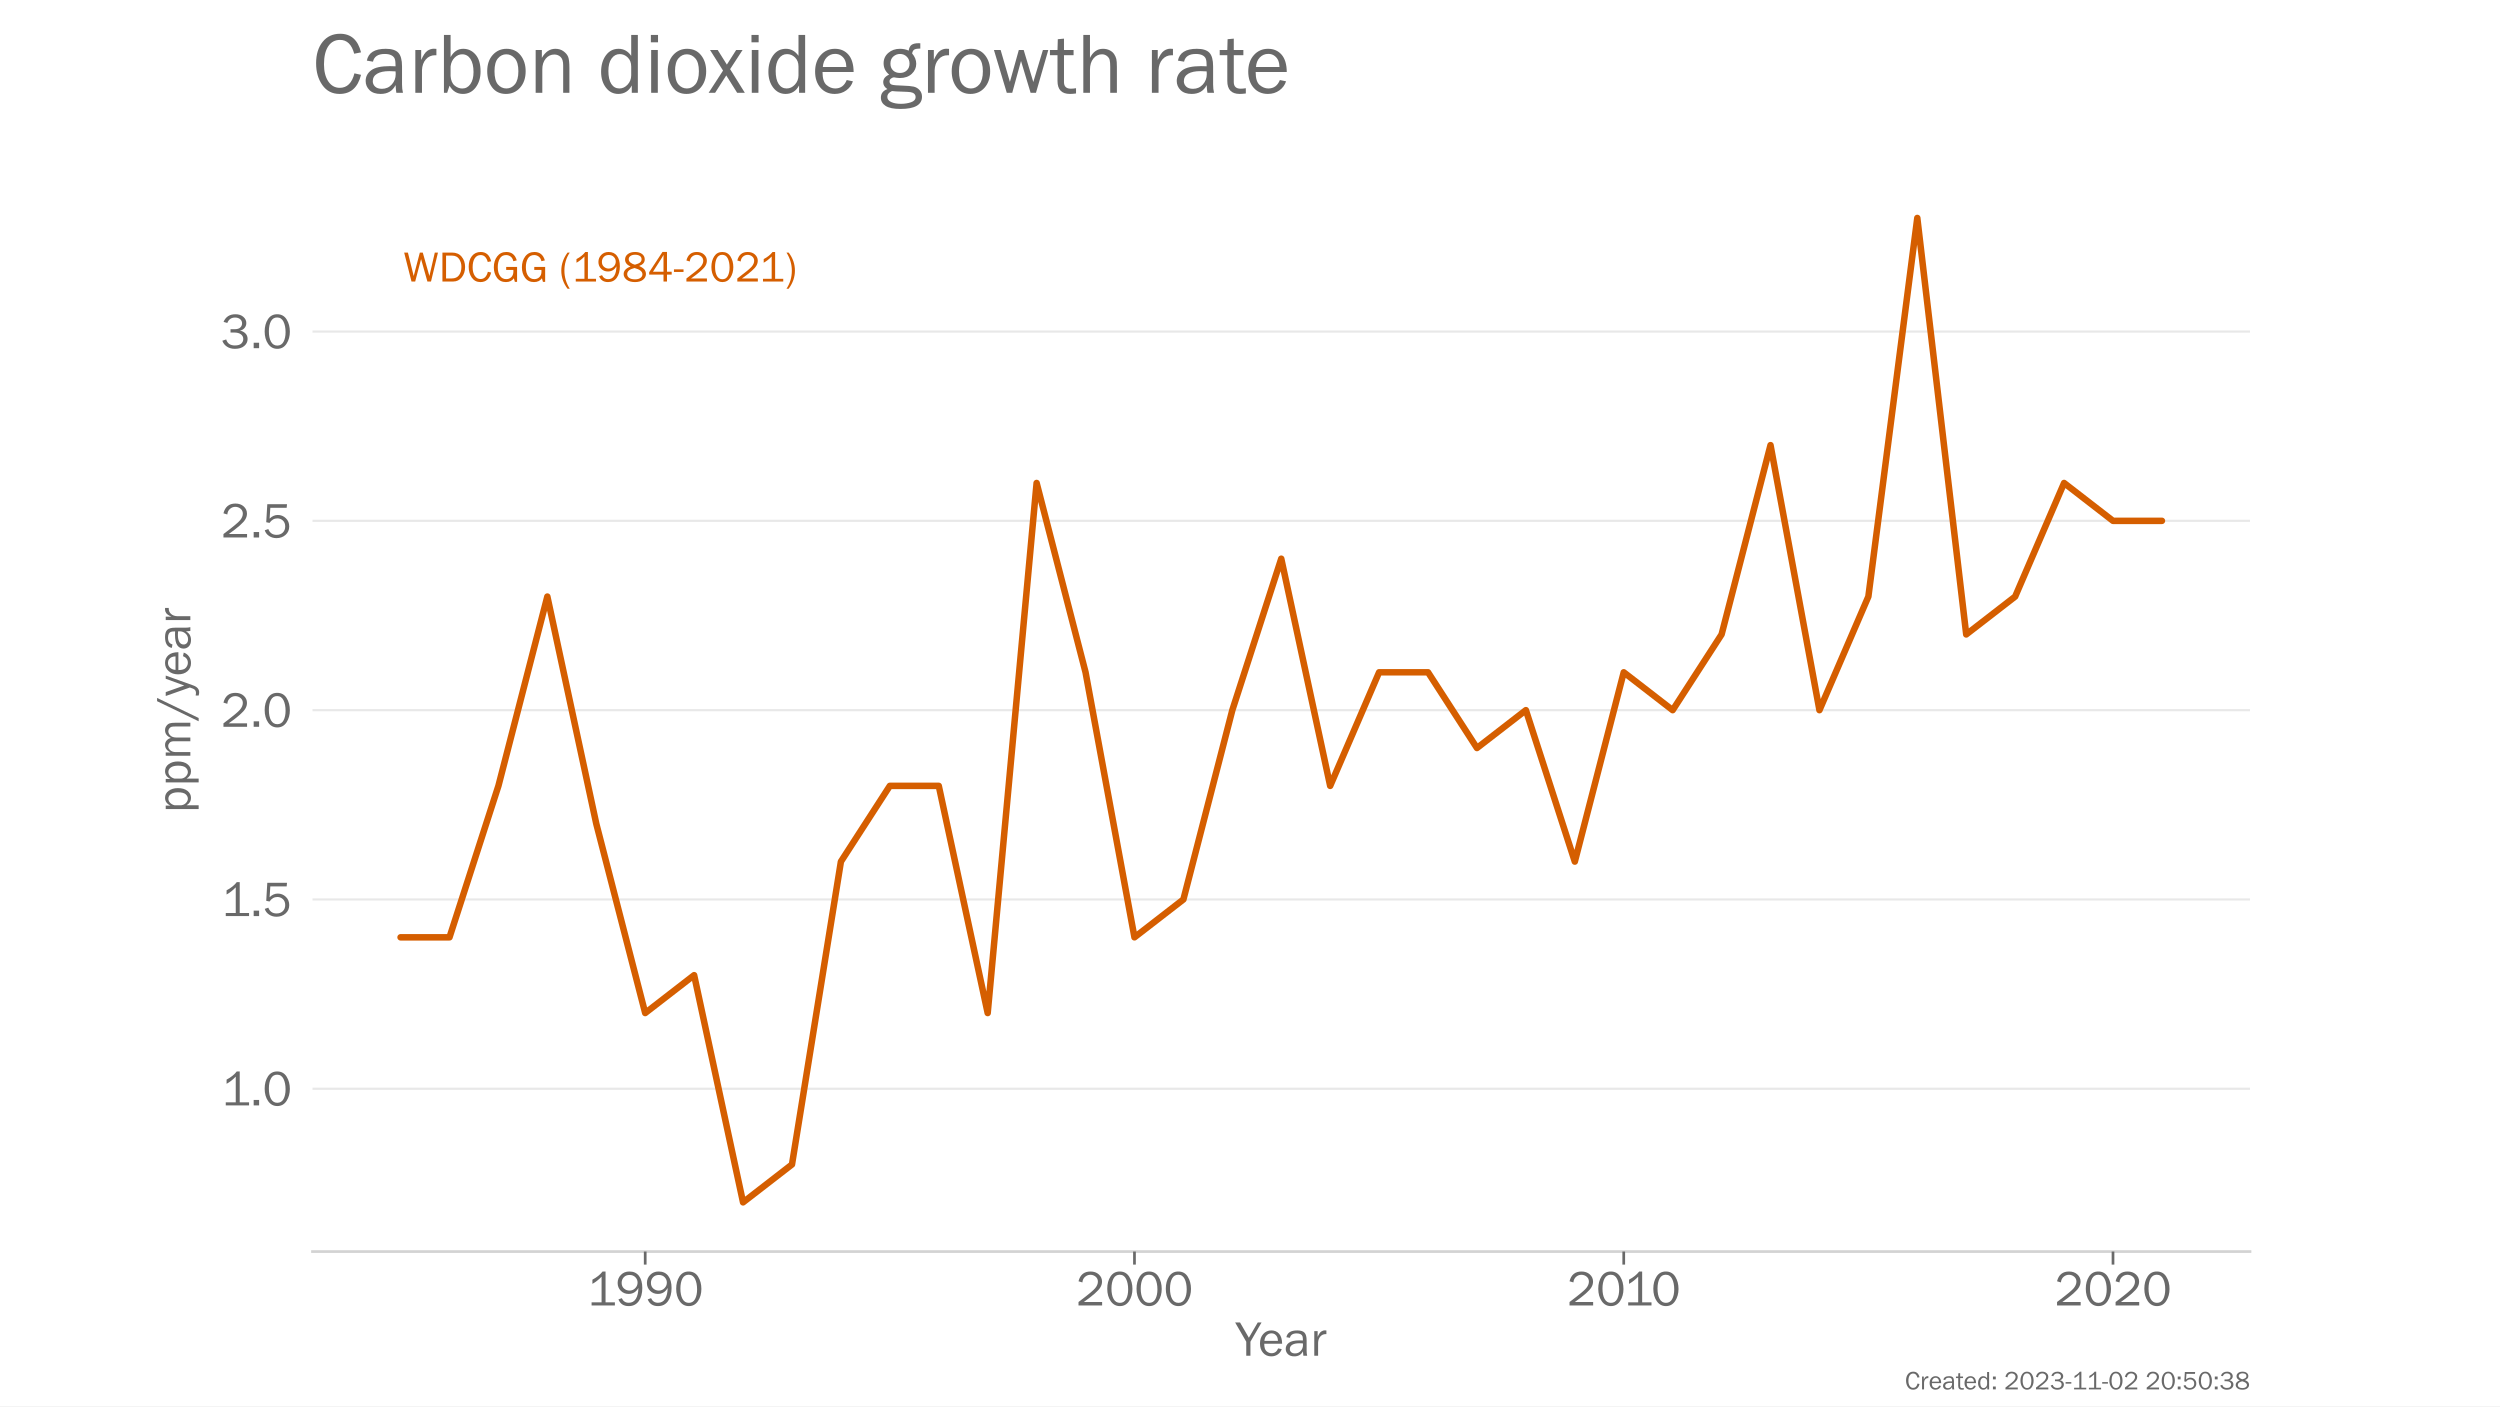
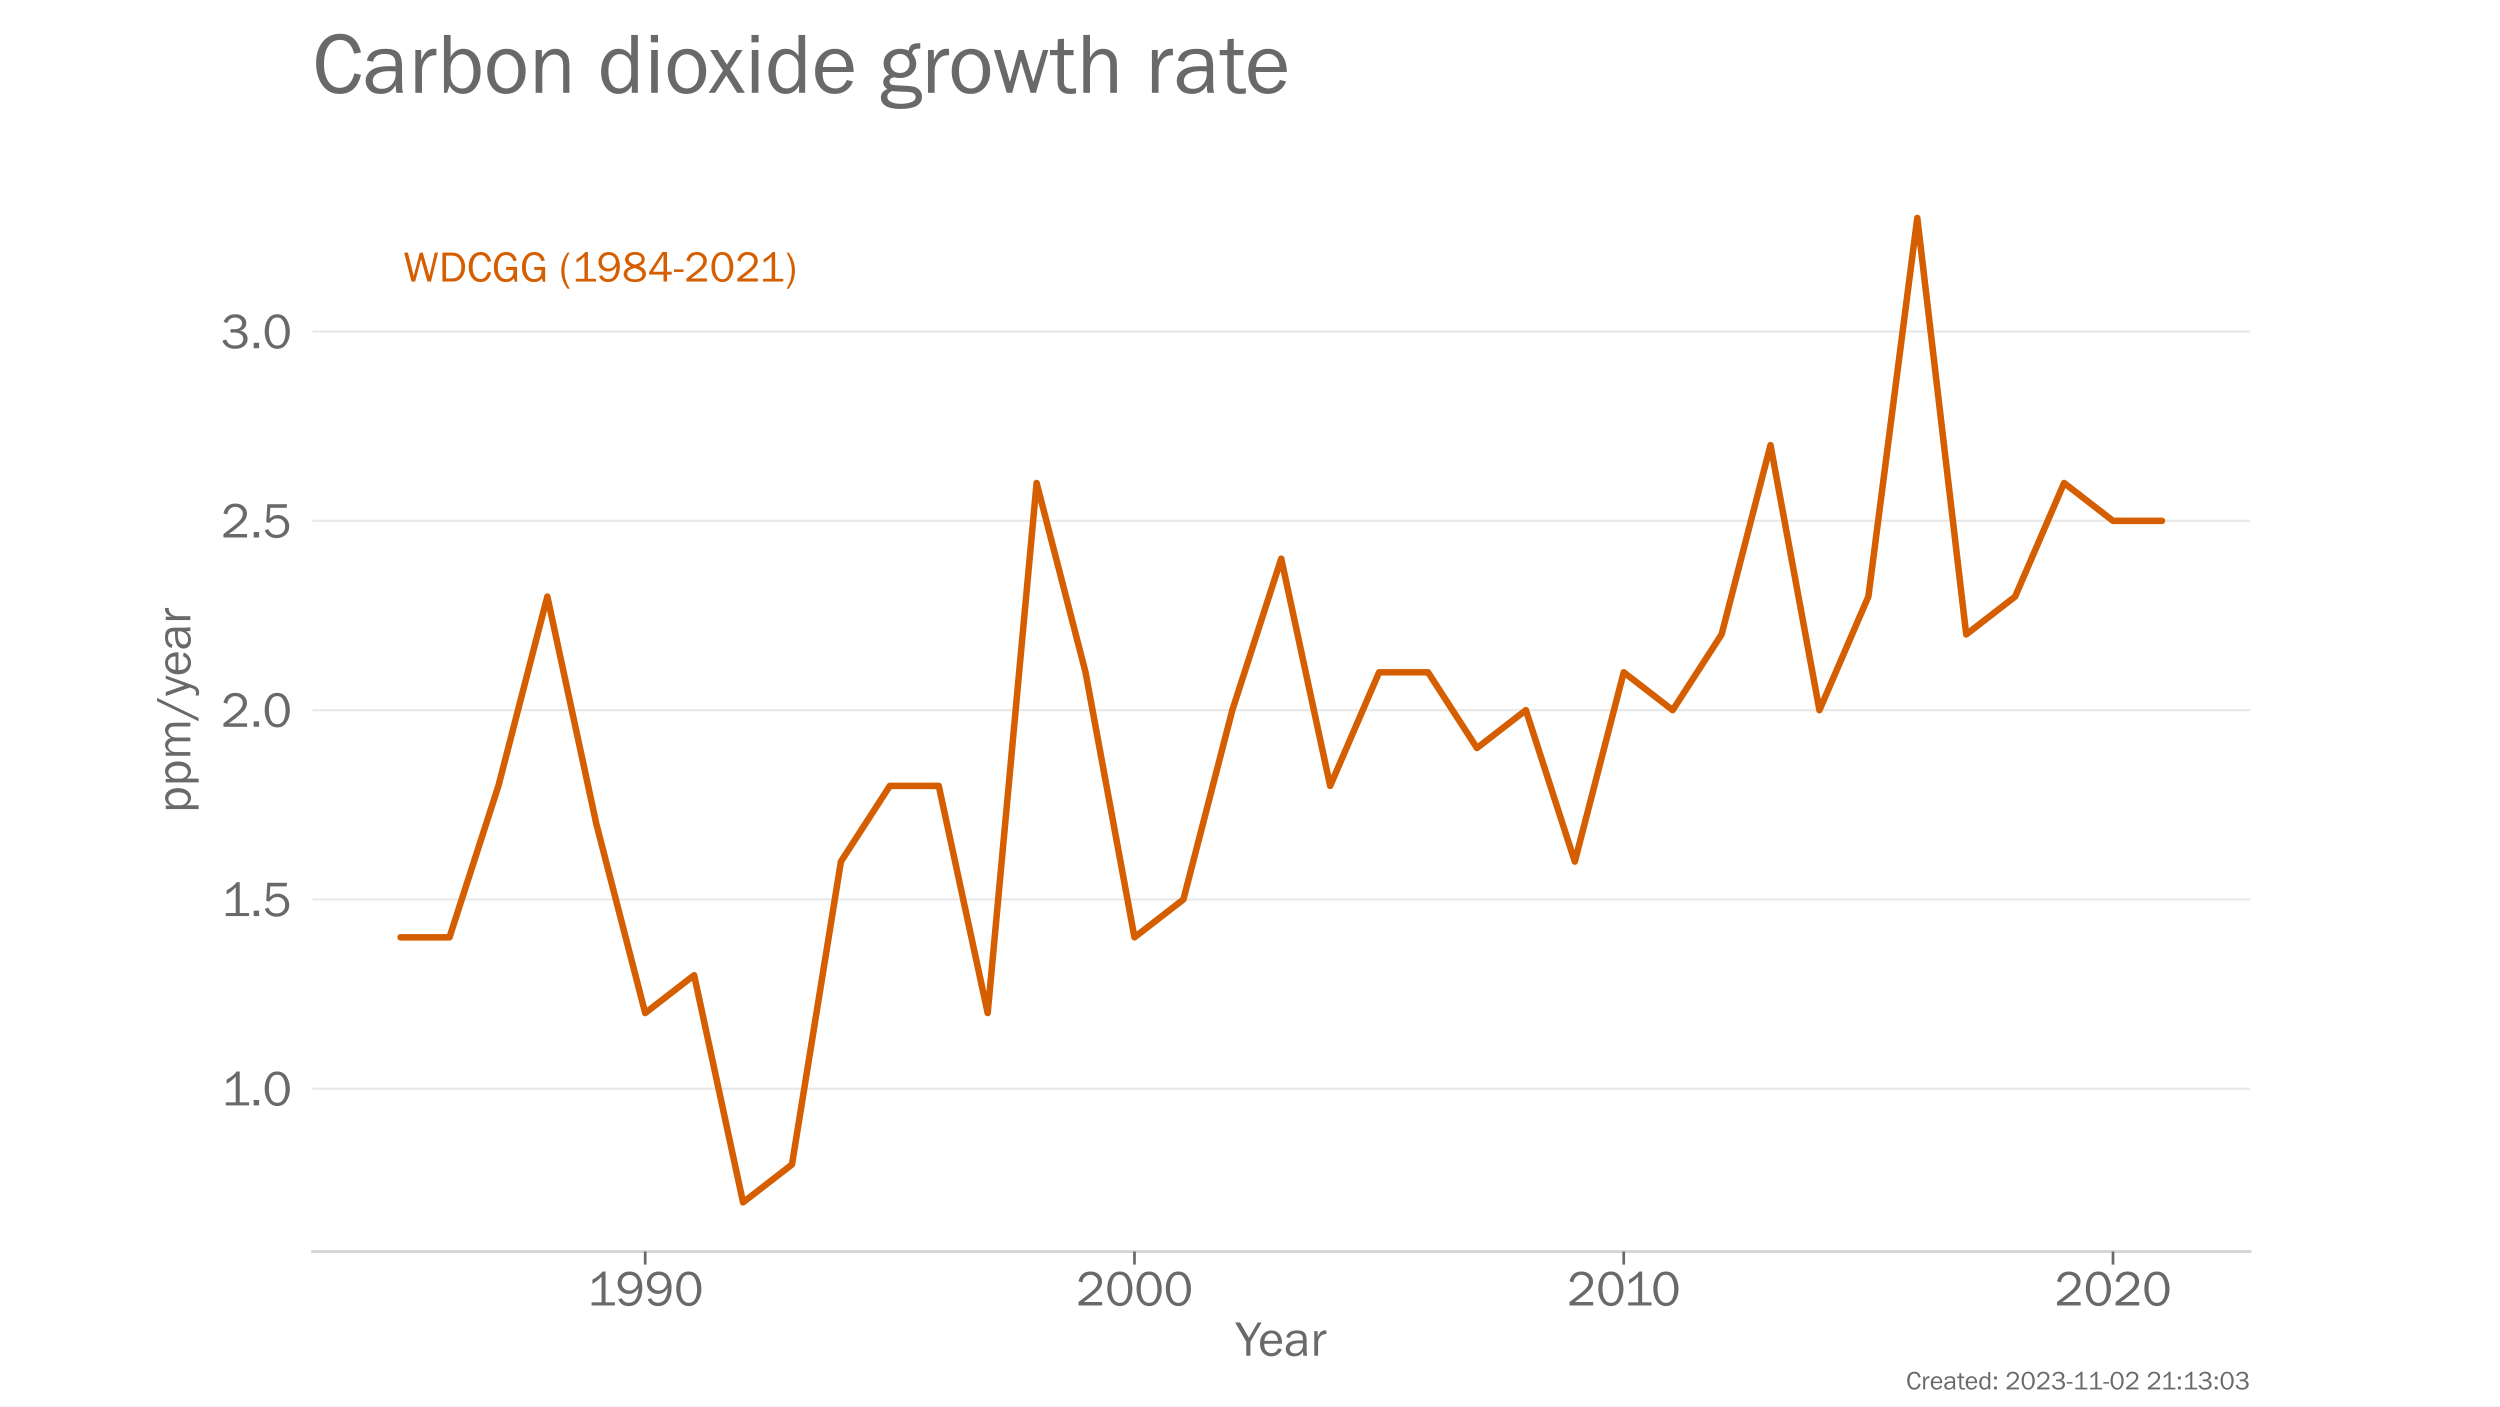
<svg xmlns="http://www.w3.org/2000/svg" xmlns:xlink="http://www.w3.org/1999/xlink" height="648pt" version="1.1" viewBox="0 0 1152 648" width="1152pt">
  <defs>
    <style type="text/css">*{stroke-linecap:butt;stroke-linejoin:round;}</style>
  </defs>
  <g id="figure_1">
    <g id="patch_1">
      <path d="M 0 648  L 1152 648  L 1152 0  L 0 0  z " style="fill:#ffffff;" />
    </g>
    <g id="axes_1">
      <g id="patch_2">
        <path d="M 144 576.72  L 1036.8 576.72  L 1036.8 77.76  L 144 77.76  z " style="fill:none;" />
      </g>
      <g id="patch_3">
        <path d="M 144 576.72  L 1036.8 576.72  " style="fill:none;stroke:#d3d3d3;stroke-linecap:square;stroke-linejoin:miter;stroke-width:1.25;" />
      </g>
      <g id="matplotlib.axis_1">
        <g id="xtick_1">
          <g id="line2d_1">
            <defs>
-               <path d="M 0 0  L 0 6  " id="m2fbeb060cd" style="stroke:#696969;stroke-width:1.25;" />
+               <path d="M 0 0  L 0 6  " id="mce99ed5dd9" style="stroke:#696969;stroke-width:1.25;" />
            </defs>
            <g>
-               <use style="fill:#696969;stroke:#696969;stroke-width:1.25;" x="297.309" xlink:href="#m2fbeb060cd" y="576.72" />
+               <use style="fill:#696969;stroke:#696969;stroke-width:1.25;" x="297.309" xlink:href="#mce99ed5dd9" y="576.72" />
            </g>
          </g>
          <g id="text_1">
            <g style="fill:#696969;" transform="translate(270.4925 601.5509)scale(0.23 -0.23)">
              <defs>
                <path d="M 55.859 6.203  L 55.859 0  L 9.188 0  L 9.188 6.203  L 29.203 6.203  L 29.203 57.672  Q 20.359 48.438 10.844 43.266  L 10.844 51.656  Q 23.969 58.547 31.203 68.016  L 37.156 68.016  L 37.156 6.203  z " id="FranklinGothic-Book-49" />
                <path d="M 5.719 12.156  L 12.406 14.594  Q 16.547 5.375 26.375 5.375  Q 35.891 5.375 40.703 13.375  Q 45.516 21.391 45.656 35.109  Q 39.109 23.094 25.984 23.094  Q 16.703 23.094 10.406 29.422  Q 4.109 35.75 4.109 45.062  Q 4.109 54.547 10.719 61.281  Q 17.328 68.016 27.594 68.016  Q 40.141 68.016 46.828 59.203  Q 53.516 50.391 53.516 34.969  Q 53.516 18.75 46.438 8.719  Q 39.359 -1.312 26.266 -1.312  Q 10.984 -1.312 5.719 12.156  z M 27.828 29.781  Q 34.719 29.781 39.375 34.594  Q 44.047 39.406 44.047 45.844  Q 44.047 52.094 39.625 56.578  Q 35.203 61.078 27.984 61.078  Q 20.656 61.078 16.406 56.469  Q 12.156 51.859 12.156 45.219  Q 12.156 38.094 16.859 33.938  Q 21.578 29.781 27.828 29.781  z " id="FranklinGothic-Book-57" />
                <path d="M 29.391 -1.312  Q 17.875 -1.312 10.984 8.672  Q 4.109 18.656 4.109 33.453  Q 4.109 48 10.641 58  Q 17.188 68.016 29.156 68.016  Q 41.656 68.016 48.125 57.562  Q 54.594 47.125 54.594 33.062  Q 54.594 19.281 47.953 8.984  Q 41.312 -1.312 29.391 -1.312  z M 29.438 5.219  Q 37.891 5.219 41.938 12.859  Q 46 20.516 46 32.078  Q 46 44.734 41.844 53.125  Q 37.703 61.531 29.047 61.531  Q 20.703 61.531 16.625 53.859  Q 12.547 46.188 12.547 33.688  Q 12.547 20.703 16.844 12.953  Q 21.141 5.219 29.438 5.219  z " id="FranklinGothic-Book-48" />
              </defs>
              <use xlink:href="#FranklinGothic-Book-49" />
              <use x="57.268" xlink:href="#FranklinGothic-Book-57" />
              <use x="115.91" xlink:href="#FranklinGothic-Book-57" />
              <use x="174.553" xlink:href="#FranklinGothic-Book-48" />
            </g>
          </g>
        </g>
        <g id="xtick_2">
          <g id="line2d_2">
            <g>
-               <use style="fill:#696969;stroke:#696969;stroke-width:1.25;" x="522.764" xlink:href="#m2fbeb060cd" y="576.72" />
+               <use style="fill:#696969;stroke:#696969;stroke-width:1.25;" x="522.764" xlink:href="#mce99ed5dd9" y="576.72" />
            </g>
          </g>
          <g id="text_2">
            <g style="fill:#696969;" transform="translate(495.7889 601.5509)scale(0.23 -0.23)">
              <defs>
                <path d="M 52.484 6.938  L 52.484 0  L 5.172 0  L 5.172 6.938  Q 33.203 27.938 38.594 34.594  Q 44 41.266 44 47.797  Q 44 53.906 39.453 57.656  Q 34.906 61.422 29 61.422  Q 22.906 61.422 18.219 57.297  Q 13.531 53.172 12.938 46.094  L 5.172 48.438  Q 10.062 68.016 29.109 68.016  Q 39.406 68.016 45.844 62.156  Q 52.297 56.297 52.297 47.859  Q 52.297 42.047 49.234 36.672  Q 46.188 31.297 37.688 23.828  Q 29.203 16.359 15.719 6.938  z " id="FranklinGothic-Book-50" />
              </defs>
              <use xlink:href="#FranklinGothic-Book-50" />
              <use x="58.643" xlink:href="#FranklinGothic-Book-48" />
              <use x="117.285" xlink:href="#FranklinGothic-Book-48" />
              <use x="175.928" xlink:href="#FranklinGothic-Book-48" />
            </g>
          </g>
        </g>
        <g id="xtick_3">
          <g id="line2d_3">
            <g>
-               <use style="fill:#696969;stroke:#696969;stroke-width:1.25;" x="748.218" xlink:href="#m2fbeb060cd" y="576.72" />
+               <use style="fill:#696969;stroke:#696969;stroke-width:1.25;" x="748.218" xlink:href="#mce99ed5dd9" y="576.72" />
            </g>
          </g>
          <g id="text_3">
            <g style="fill:#696969;" transform="translate(722.0485 601.5509)scale(0.23 -0.23)">
              <use xlink:href="#FranklinGothic-Book-50" />
              <use x="58.643" xlink:href="#FranklinGothic-Book-48" />
              <use x="113.535" xlink:href="#FranklinGothic-Book-49" />
              <use x="168.928" xlink:href="#FranklinGothic-Book-48" />
            </g>
          </g>
        </g>
        <g id="xtick_4">
          <g id="line2d_4">
            <g>
-               <use style="fill:#696969;stroke:#696969;stroke-width:1.25;" x="973.673" xlink:href="#m2fbeb060cd" y="576.72" />
+               <use style="fill:#696969;stroke:#696969;stroke-width:1.25;" x="973.673" xlink:href="#mce99ed5dd9" y="576.72" />
            </g>
          </g>
          <g id="text_4">
            <g style="fill:#696969;" transform="translate(946.698 601.5509)scale(0.23 -0.23)">
              <use xlink:href="#FranklinGothic-Book-50" />
              <use x="58.643" xlink:href="#FranklinGothic-Book-48" />
              <use x="117.285" xlink:href="#FranklinGothic-Book-50" />
              <use x="175.928" xlink:href="#FranklinGothic-Book-48" />
            </g>
          </g>
        </g>
        <g id="text_5">
          <g style="fill:#696969;" transform="translate(569.3658 624.7128)scale(0.23 -0.23)">
            <defs>
              <path d="M 52 66.656  L 29.688 28.031  L 29.688 0  L 21.344 0  L 21.344 28.031  L -0.984 66.656  L 8.844 66.656  L 26.562 35.984  L 44.391 66.656  z " id="FranklinGothic-Book-89" />
              <path d="M 40.234 14.703  L 47.359 13.234  Q 45.406 6.938 39.734 2.812  Q 34.078 -1.312 26.422 -1.312  Q 16.312 -1.312 10.062 5.781  Q 3.812 12.891 3.812 24.422  Q 3.812 36.188 10.297 43.438  Q 16.797 50.688 26.609 50.688  Q 36.281 50.688 42.156 44  Q 48.047 37.312 48.188 23.969  L 12.359 23.969  Q 12.359 12.797 17.047 8.891  Q 21.734 4.984 26.953 4.984  Q 36.375 4.984 40.234 14.703  z M 39.797 29.688  Q 39.703 33.844 38.422 37.062  Q 37.156 40.281 34.125 42.547  Q 31.109 44.828 26.859 44.828  Q 21.141 44.828 17.156 40.719  Q 13.188 36.625 12.703 29.688  z " id="FranklinGothic-Book-101" />
              <path d="M 46.297 0  L 38.672 0  Q 38.234 2.344 37.797 8.891  Q 32.719 -1.312 20.516 -1.312  Q 12.203 -1.312 7.766 3.078  Q 3.328 7.469 3.328 13.625  Q 3.328 21.094 9.672 25.906  Q 16.016 30.719 31.25 30.719  Q 33.297 30.719 37.797 30.516  Q 37.797 36.375 36.891 38.984  Q 35.984 41.609 33.047 43.172  Q 30.125 44.734 25.344 44.734  Q 13.672 44.734 11.766 35.844  L 4.688 37.062  Q 7.281 50.688 26.469 50.688  Q 36.672 50.688 40.938 46.172  Q 45.219 41.656 45.219 30.516  L 45.219 9.578  Q 45.219 4.344 46.297 0  z M 37.797 24.656  Q 33.109 24.953 30.672 24.953  Q 21.578 24.953 16.547 21.969  Q 11.531 19 11.531 13.281  Q 11.531 9.672 14.234 7.125  Q 16.938 4.594 22.078 4.594  Q 29 4.594 33.469 9.625  Q 37.938 14.656 37.938 21.438  Q 37.938 22.797 37.797 24.656  z " id="FranklinGothic-Book-97" />
              <path d="M 15.328 0  L 7.672 0  L 7.672 49.312  L 14.406 49.312  L 14.406 37.797  Q 17.969 45.953 21.547 48.359  Q 25.141 50.781 28.906 50.781  Q 30.078 50.781 31.938 50.594  L 31.938 43.266  L 30.375 43.266  Q 24.031 43.266 19.828 38.531  Q 15.625 33.797 15.328 26.078  z " id="FranklinGothic-Book-114" />
            </defs>
            <use xlink:href="#FranklinGothic-Book-89" />
            <use x="45.025" xlink:href="#FranklinGothic-Book-101" />
            <use x="97.076" xlink:href="#FranklinGothic-Book-97" />
            <use x="149.957" xlink:href="#FranklinGothic-Book-114" />
          </g>
        </g>
      </g>
      <g id="matplotlib.axis_2">
        <g id="ytick_1">
          <g id="line2d_5">
-             <path clip-path="url(#p2832583b76)" d="M 144 501.702  L 1036.8 501.702  " style="fill:none;stroke:#d3d3d3;stroke-linecap:round;stroke-opacity:0.5;" />
+             <path clip-path="url(#p6b6f4fb8a4)" d="M 144 501.702  L 1036.8 501.702  " style="fill:none;stroke:#d3d3d3;stroke-linecap:round;stroke-opacity:0.5;" />
          </g>
          <g id="text_6">
            <g style="fill:#696969;" transform="translate(101.9191 509.367)scale(0.23 -0.23)">
              <defs>
                <path d="M 17.969 10.938  L 17.969 0  L 7.078 0  L 7.078 10.938  z " id="FranklinGothic-Book-46" />
              </defs>
              <use xlink:href="#FranklinGothic-Book-49" />
              <use x="58.018" xlink:href="#FranklinGothic-Book-46" />
              <use x="83.018" xlink:href="#FranklinGothic-Book-48" />
            </g>
          </g>
        </g>
        <g id="ytick_2">
          <g id="line2d_6">
-             <path clip-path="url(#p2832583b76)" d="M 144 414.471  L 1036.8 414.471  " style="fill:none;stroke:#d3d3d3;stroke-linecap:round;stroke-opacity:0.5;" />
+             <path clip-path="url(#p6b6f4fb8a4)" d="M 144 414.471  L 1036.8 414.471  " style="fill:none;stroke:#d3d3d3;stroke-linecap:round;stroke-opacity:0.5;" />
          </g>
          <g id="text_7">
            <g style="fill:#696969;" transform="translate(101.9191 422.1362)scale(0.23 -0.23)">
              <defs>
                <path d="M 48.875 66.656  L 48.188 59.469  L 15.438 59.469  L 14.016 37.844  Q 21.438 45.125 30.328 45.125  Q 39.703 45.125 46.516 38.625  Q 53.328 32.125 53.328 22.016  Q 53.328 11.766 45.922 5.219  Q 38.531 -1.312 27.828 -1.312  Q 19.438 -1.312 12.891 3.078  Q 6.344 7.469 4.297 14.453  L 11.422 16.891  Q 15.828 5.281 27.938 5.281  Q 35.891 5.281 40.578 9.984  Q 45.266 14.703 45.266 22.016  Q 45.266 29.688 40.625 33.984  Q 35.984 38.281 29.5 38.281  Q 20.016 38.281 13.812 29.203  L 7.234 30.609  L 9.375 66.656  z " id="FranklinGothic-Book-53" />
              </defs>
              <use xlink:href="#FranklinGothic-Book-49" />
              <use x="58.018" xlink:href="#FranklinGothic-Book-46" />
              <use x="83.018" xlink:href="#FranklinGothic-Book-53" />
            </g>
          </g>
        </g>
        <g id="ytick_3">
          <g id="line2d_7">
-             <path clip-path="url(#p2832583b76)" d="M 144 327.24  L 1036.8 327.24  " style="fill:none;stroke:#d3d3d3;stroke-linecap:round;stroke-opacity:0.5;" />
+             <path clip-path="url(#p6b6f4fb8a4)" d="M 144 327.24  L 1036.8 327.24  " style="fill:none;stroke:#d3d3d3;stroke-linecap:round;stroke-opacity:0.5;" />
          </g>
          <g id="text_8">
            <g style="fill:#696969;" transform="translate(101.7753 334.9055)scale(0.23 -0.23)">
              <use xlink:href="#FranklinGothic-Book-50" />
              <use x="58.643" xlink:href="#FranklinGothic-Book-46" />
              <use x="83.643" xlink:href="#FranklinGothic-Book-48" />
            </g>
          </g>
        </g>
        <g id="ytick_4">
          <g id="line2d_8">
-             <path clip-path="url(#p2832583b76)" d="M 144 240.009  L 1036.8 240.009  " style="fill:none;stroke:#d3d3d3;stroke-linecap:round;stroke-opacity:0.5;" />
+             <path clip-path="url(#p6b6f4fb8a4)" d="M 144 240.009  L 1036.8 240.009  " style="fill:none;stroke:#d3d3d3;stroke-linecap:round;stroke-opacity:0.5;" />
          </g>
          <g id="text_9">
            <g style="fill:#696969;" transform="translate(101.7753 247.6747)scale(0.23 -0.23)">
              <use xlink:href="#FranklinGothic-Book-50" />
              <use x="58.643" xlink:href="#FranklinGothic-Book-46" />
              <use x="83.643" xlink:href="#FranklinGothic-Book-53" />
            </g>
          </g>
        </g>
        <g id="ytick_5">
          <g id="line2d_9">
-             <path clip-path="url(#p2832583b76)" d="M 144 152.778  L 1036.8 152.778  " style="fill:none;stroke:#d3d3d3;stroke-linecap:round;stroke-opacity:0.5;" />
+             <path clip-path="url(#p6b6f4fb8a4)" d="M 144 152.778  L 1036.8 152.778  " style="fill:none;stroke:#d3d3d3;stroke-linecap:round;stroke-opacity:0.5;" />
          </g>
          <g id="text_10">
            <g style="fill:#696969;" transform="translate(101.7753 160.4439)scale(0.23 -0.23)">
              <defs>
                <path d="M 19.344 31.344  L 19.344 37.984  L 26.953 37.984  Q 35.297 37.984 38.891 41.406  Q 42.484 44.828 42.484 49.703  Q 42.484 55.078 38.469 58.219  Q 34.469 61.375 28.422 61.375  Q 17.188 61.375 12.891 50.531  L 5.375 52.688  Q 11.812 68.016 29.203 68.016  Q 38.969 68.016 44.969 62.812  Q 50.984 57.625 50.984 50.297  Q 50.984 44.625 47.359 40.406  Q 43.75 36.188 38.094 35.109  Q 44.438 34.188 49 29.781  Q 53.562 25.391 53.562 18.406  Q 53.562 10.062 46.766 4.375  Q 39.984 -1.312 28.172 -1.312  Q 18.797 -1.312 12.125 3.125  Q 5.469 7.562 2.938 14.938  L 10.688 17.531  Q 14.203 5.469 28.031 5.469  Q 37.016 5.469 40.938 9.297  Q 44.875 13.141 44.875 18.453  Q 44.875 24.219 40.156 27.781  Q 35.453 31.344 26.953 31.344  z " id="FranklinGothic-Book-51" />
              </defs>
              <use xlink:href="#FranklinGothic-Book-51" />
              <use x="58.643" xlink:href="#FranklinGothic-Book-46" />
              <use x="83.643" xlink:href="#FranklinGothic-Book-48" />
            </g>
          </g>
        </g>
        <g id="text_11">
          <g style="fill:#696969;" transform="translate(87.71078 374.5787)rotate(-90)scale(0.23 -0.23)">
            <defs>
              <path d="M 15.328 -16.656  L 7.672 -16.656  L 7.672 49.312  L 14.547 49.312  L 14.547 39.75  Q 19.781 50.688 30.125 50.688  Q 38.875 50.688 44.234 43.375  Q 49.609 36.078 49.609 24.906  Q 49.609 12.844 44.094 5.766  Q 38.578 -1.312 29.938 -1.312  Q 20.656 -1.312 15.328 7.516  z M 15.328 31.781  L 15.328 17.922  Q 16.062 12.312 20.062 8.641  Q 24.078 4.984 28.422 4.984  Q 33.453 4.984 37.328 9.375  Q 41.219 13.766 41.219 24.562  Q 41.219 33.891 37.703 38.938  Q 34.188 44 28.375 44  Q 23.781 44 20.141 40.422  Q 16.5 36.859 15.328 31.781  z " id="FranklinGothic-Book-112" />
              <path d="M 73.734 0  L 66.266 0  L 66.266 30.672  Q 66.266 35.406 65.594 37.766  Q 64.938 40.141 62.391 42.109  Q 59.859 44.094 56.688 44.094  Q 52.297 44.094 48.219 40.062  Q 44.141 36.031 44.141 27.781  L 44.141 0  L 36.719 0  L 36.719 32.469  Q 36.719 38.969 33.609 41.656  Q 30.516 44.344 27.094 44.344  Q 22.219 44.344 18.594 40.141  Q 14.984 35.938 14.984 29.5  L 14.984 0  L 7.672 0  L 7.672 49.312  L 14.266 49.312  L 14.266 39.844  Q 19.781 50.688 29.438 50.688  Q 34.766 50.688 38.469 47.219  Q 42.188 43.75 43.266 38.875  Q 48.344 50.688 58.844 50.688  Q 63.875 50.688 67.656 47.797  Q 71.438 44.922 72.578 41.188  Q 73.734 37.453 73.734 30.672  z " id="FranklinGothic-Book-109" />
              <path d="M 1.859 -16.656  L -4.688 -16.656  L 35.547 66.656  L 42.094 66.656  z " id="FranklinGothic-Book-47" />
              <path d="M 41.5 49.312  L 21.734 -5.766  Q 17.438 -17.672 8.016 -17.672  Q 5.031 -17.672 1.422 -16.656  L 1.422 -10.641  Q 4.391 -11.328 6.547 -11.328  Q 10.203 -11.328 12.672 -9.219  Q 15.141 -7.125 17.578 0.922  L 0.531 49.312  L 8.344 49.312  L 21.531 12.25  L 35.062 49.312  z " id="FranklinGothic-Book-121" />
            </defs>
            <use xlink:href="#FranklinGothic-Book-112" />
            <use x="53.418" xlink:href="#FranklinGothic-Book-112" />
            <use x="106.836" xlink:href="#FranklinGothic-Book-109" />
            <use x="188.232" xlink:href="#FranklinGothic-Book-47" />
            <use x="233.643" xlink:href="#FranklinGothic-Book-121" />
            <use x="273.771" xlink:href="#FranklinGothic-Book-101" />
            <use x="325.822" xlink:href="#FranklinGothic-Book-97" />
            <use x="378.703" xlink:href="#FranklinGothic-Book-114" />
          </g>
        </g>
      </g>
      <g id="text_12">
        <g style="fill:#696969;" transform="translate(144 42.76)scale(0.4 -0.4)">
          <defs>
            <path d="M 48.297 22.406  L 55.906 20.703  Q 50.438 -1.312 31.203 -1.312  Q 18.562 -1.312 11.359 8.891  Q 4.156 19.094 4.156 33.984  Q 4.156 49.359 11.672 58.688  Q 19.188 68.016 31.844 68.016  Q 50.594 68.016 55.906 46.578  L 48.047 45.016  Q 43.75 60.938 31.781 60.938  Q 22.953 60.938 18.094 53.531  Q 13.234 46.141 13.234 32.766  Q 13.234 20.516 18.203 13.109  Q 23.188 5.719 31.391 5.719  Q 44.141 5.719 48.297 22.406  z " id="FranklinGothic-Book-67" />
            <path d="M 11.375 0  L 7.672 0  L 7.672 66.656  L 15.328 66.656  L 15.328 41.109  Q 20.609 50.688 29.891 50.688  Q 38.375 50.688 44.109 44  Q 49.859 37.312 49.859 24.562  Q 49.859 13.578 44.219 6.125  Q 38.578 -1.312 29.547 -1.312  Q 19.484 -1.312 14.109 8.156  z M 15.328 19.344  Q 15.875 11.766 20 8.344  Q 24.125 4.938 28.719 4.938  Q 34.578 4.938 38.156 10.016  Q 41.75 15.094 41.75 23.922  Q 41.75 33.453 38.281 38.891  Q 34.812 44.344 28.656 44.344  Q 23.828 44.344 19.938 40.453  Q 16.062 36.578 15.328 30.422  z " id="FranklinGothic-Book-98" />
            <path d="M 25.344 -1.312  Q 15.188 -1.312 9.5 6.203  Q 3.812 13.719 3.812 24.859  Q 3.812 36.625 10.203 43.656  Q 16.609 50.688 26.125 50.688  Q 36.328 50.688 42.203 43.281  Q 48.094 35.891 48.094 24.812  Q 48.094 13.281 41.75 5.984  Q 35.406 -1.312 25.344 -1.312  z M 25.922 4.984  Q 31.781 4.984 35.734 9.812  Q 39.703 14.656 39.703 24.859  Q 39.703 35.109 35.547 39.719  Q 31.391 44.344 25.828 44.344  Q 20.125 44.344 16.156 39.672  Q 12.203 35.016 12.203 24.906  Q 12.203 14.203 16.156 9.594  Q 20.125 4.984 25.922 4.984  z " id="FranklinGothic-Book-111" />
            <path d="M 46.531 0  L 39.359 0  L 39.359 31.688  Q 39.359 38.531 36.375 41.312  Q 33.406 44.094 29.156 44.094  Q 23.297 44.094 19.312 39.406  Q 15.328 34.719 15.328 27.047  L 15.328 0  L 7.672 0  L 7.672 49.312  L 14.797 49.312  L 14.797 40.234  Q 20.797 50.688 30.375 50.688  Q 35.891 50.688 39.766 47.828  Q 43.656 44.969 45.094 41.406  Q 46.531 37.844 46.531 28.516  z " id="FranklinGothic-Book-110" />
            <path id="FranklinGothic-Book-32" />
            <path d="M 46.188 66.656  L 46.188 0  L 39.203 0  L 39.203 8.453  Q 34.031 -1.312 23.641 -1.312  Q 14.984 -1.312 9.422 5.938  Q 3.859 13.188 3.859 24.266  Q 3.859 35.594 9.375 43.141  Q 14.891 50.688 24.031 50.688  Q 32.906 50.688 38.531 42.578  L 38.531 66.656  z M 38.531 30.281  Q 38.531 36.766 34.562 40.672  Q 30.609 44.578 25.344 44.578  Q 19.625 44.578 15.938 39.5  Q 12.25 34.422 12.25 25.25  Q 12.25 15.328 15.641 10.156  Q 19.047 4.984 24.953 4.984  Q 30.328 4.984 34.422 9.469  Q 38.531 13.969 38.531 20.016  z " id="FranklinGothic-Book-100" />
            <path d="M 15.578 66.656  L 15.578 58.156  L 7.328 58.156  L 7.328 66.656  z M 15.328 49.312  L 15.328 0  L 7.672 0  L 7.672 49.312  z " id="FranklinGothic-Book-105" />
            <path d="M 42.047 0  L 33.203 0  L 20.656 20.016  L 7.812 0  L 0.344 0  L 16.938 25.594  L 1.953 49.312  L 10.797 49.312  L 21.344 32.469  L 32.078 49.312  L 39.453 49.312  L 25.094 27.25  z " id="FranklinGothic-Book-120" />
            <path d="M 47.953 57.031  L 47.953 50.922  Q 42.672 50.922 40.891 49.703  Q 39.109 48.484 38.531 45.312  Q 43.266 39.844 43.266 33.406  Q 43.266 26.656 38.109 21.828  Q 32.953 17 24.266 17  Q 22.312 17 20.906 17.281  Q 18.219 17.828 17.531 17.828  Q 16.219 17.828 14.359 16.531  Q 12.5 15.234 12.5 13.188  Q 12.5 10.25 15.188 9.375  Q 17.875 8.5 27.828 8.25  Q 36.281 8.016 40.312 7.109  Q 44.344 6.203 47.125 3.094  Q 49.906 0 49.906 -4.5  Q 49.906 -18.609 25.094 -18.609  Q 13.328 -18.609 7.938 -15.062  Q 2.547 -11.531 2.547 -5.609  Q 2.547 1.562 10.062 4.25  Q 5.219 7.422 5.219 12.203  Q 5.219 17.922 12.062 20.953  Q 5.672 26.125 5.672 33.984  Q 5.672 41.312 11.141 46  Q 16.609 50.688 24.469 50.688  Q 30.031 50.688 34.578 48.578  Q 35.297 53.422 37.953 55.266  Q 40.625 57.125 46.047 57.125  Q 46.578 57.125 47.953 57.031  z M 24.516 22.859  Q 29.391 22.859 32.469 25.859  Q 35.547 28.859 35.547 33.641  Q 35.547 38.531 32.344 41.625  Q 29.156 44.734 24.609 44.734  Q 20.266 44.734 16.891 41.828  Q 13.531 38.922 13.531 33.547  Q 13.531 28.766 16.547 25.812  Q 19.578 22.859 24.516 22.859  z M 15.328 2  Q 9.969 -0.344 9.969 -4.781  Q 9.969 -8.547 14.375 -10.625  Q 18.797 -12.703 25.641 -12.703  Q 31.984 -12.703 37.25 -10.906  Q 42.531 -9.125 42.531 -4.891  Q 42.531 -2.594 40.969 -1.125  Q 39.406 0.344 36.688 0.734  Q 33.984 1.125 27.25 1.312  Q 19.188 1.516 15.328 2  z " id="FranklinGothic-Book-103" />
            <path d="M 64.5 49.312  L 50.297 0  L 44.094 0  L 33.062 36.625  L 22.953 0  L 16.656 0  L 1.859 49.312  L 9.578 49.312  L 20.266 12.547  L 30.516 49.312  L 36.141 49.312  L 47.219 12.406  L 58.297 49.312  z " id="FranklinGothic-Book-119" />
            <path d="M 30.031 5.281  L 30.031 -0.781  Q 25.984 -1.312 23 -1.312  Q 8.688 -1.312 8.688 13.625  L 8.688 43.312  L -0.047 43.312  L -0.047 49.312  L 8.688 49.312  L 9.031 61.719  L 16.156 62.406  L 16.156 49.312  L 27.203 49.312  L 27.203 43.312  L 16.156 43.312  L 16.156 12.359  Q 16.156 4.734 24.078 4.734  Q 26.703 4.734 30.031 5.281  z " id="FranklinGothic-Book-116" />
            <path d="M 46.344 0  L 38.672 0  L 38.672 29.938  Q 38.672 35.203 38.016 37.844  Q 37.359 40.484 34.891 42.406  Q 32.422 44.344 29.203 44.344  Q 23.297 44.344 19.312 39.5  Q 15.328 34.672 15.328 26.562  L 15.328 0  L 7.672 0  L 7.672 66.656  L 15.328 66.656  L 15.328 40.234  Q 20.562 50.688 30.281 50.688  Q 34.625 50.688 38.016 48.969  Q 41.406 47.266 43.203 44.484  Q 45.016 41.703 45.672 38.984  Q 46.344 36.281 46.344 29.938  z " id="FranklinGothic-Book-104" />
          </defs>
          <use xlink:href="#FranklinGothic-Book-67" />
          <use x="57.91" xlink:href="#FranklinGothic-Book-97" />
          <use x="110.791" xlink:href="#FranklinGothic-Book-114" />
          <use x="143.75" xlink:href="#FranklinGothic-Book-98" />
          <use x="197.461" xlink:href="#FranklinGothic-Book-111" />
          <use x="249.414" xlink:href="#FranklinGothic-Book-110" />
          <use x="303.613" xlink:href="#FranklinGothic-Book-32" />
          <use x="328.613" xlink:href="#FranklinGothic-Book-100" />
          <use x="382.471" xlink:href="#FranklinGothic-Book-105" />
          <use x="405.42" xlink:href="#FranklinGothic-Book-111" />
          <use x="455.998" xlink:href="#FranklinGothic-Book-120" />
          <use x="498.381" xlink:href="#FranklinGothic-Book-105" />
          <use x="521.33" xlink:href="#FranklinGothic-Book-100" />
          <use x="575.188" xlink:href="#FranklinGothic-Book-101" />
          <use x="627.238" xlink:href="#FranklinGothic-Book-32" />
          <use x="652.238" xlink:href="#FranklinGothic-Book-103" />
          <use x="701.359" xlink:href="#FranklinGothic-Book-114" />
          <use x="732.568" xlink:href="#FranklinGothic-Book-111" />
          <use x="783.146" xlink:href="#FranklinGothic-Book-119" />
          <use x="849.553" xlink:href="#FranklinGothic-Book-116" />
          <use x="880.314" xlink:href="#FranklinGothic-Book-104" />
          <use x="934.318" xlink:href="#FranklinGothic-Book-32" />
          <use x="959.318" xlink:href="#FranklinGothic-Book-114" />
          <use x="992.277" xlink:href="#FranklinGothic-Book-97" />
          <use x="1045.158" xlink:href="#FranklinGothic-Book-116" />
          <use x="1074.17" xlink:href="#FranklinGothic-Book-101" />
        </g>
      </g>
      <g id="legend_1">
        <g id="line2d_10" />
        <g id="text_13">
          <g style="fill:#d55e00;" transform="translate(185.856 129.7184)scale(0.2 -0.2)">
            <defs>
              <path d="M 79.828 66.656  L 63.766 0  L 55.422 0  L 40.875 51.703  L 27.344 0  L 18.797 0  L 1.906 66.656  L 10.547 66.656  L 23.875 12.641  L 38.031 66.656  L 44.781 66.656  L 60.062 12.641  L 72.516 66.656  z " id="FranklinGothic-Book-87" />
              <path d="M 8.344 0  L 8.344 66.656  L 30.719 66.656  Q 44.828 66.656 52.688 57.031  Q 60.547 47.406 60.547 33.5  Q 60.547 19.391 52.875 9.688  Q 45.219 0 33.453 0  z M 16.703 7.078  L 30.219 7.078  Q 40.969 7.078 46.531 14.5  Q 52.094 21.922 52.094 34.078  Q 52.094 43.953 46.797 51.812  Q 41.5 59.672 30.219 59.672  L 16.703 59.672  z " id="FranklinGothic-Book-68" />
              <path d="M 57.719 33.594  L 57.719 -0.875  L 52.594 -0.875  L 50.297 7.469  Q 44.141 -1.312 31.984 -1.312  Q 18.797 -1.312 11.469 8.594  Q 4.156 18.5 4.156 32.672  Q 4.156 47.797 11.906 57.906  Q 19.672 68.016 33.016 68.016  Q 51.422 68.016 57.031 48.688  L 49.125 46.781  Q 47.406 54.203 42.719 57.562  Q 38.031 60.938 32.469 60.938  Q 22.609 60.938 17.922 52.969  Q 13.234 45.016 13.234 33.016  Q 13.234 20.062 18.484 12.766  Q 23.734 5.469 32.766 5.469  Q 39.797 5.469 44.5 10.125  Q 49.219 14.797 49.219 23  Q 49.219 24.516 49.125 26.609  L 32.625 26.609  L 32.625 33.594  z " id="FranklinGothic-Book-71" />
              <path d="M 24.703 -16.656  L 19.578 -16.656  Q 5.219 2.203 5.219 25.094  Q 5.219 46.969 19.578 66.656  L 24.703 66.656  Q 12.359 48.25 12.359 25  Q 12.359 2.828 24.703 -16.656  z " id="FranklinGothic-Book-40" />
              <path d="M 19.484 34.578  Q 6.844 40.094 6.844 50.594  Q 6.844 58.203 13.141 63.109  Q 19.438 68.016 29.828 68.016  Q 40.094 68.016 46.141 63.297  Q 52.203 58.594 52.203 50.984  Q 52.203 40.375 39.266 35.797  Q 49.703 30.953 52.359 26.453  Q 55.031 21.969 55.031 17.484  Q 55.031 9.469 48.219 4.078  Q 41.406 -1.312 29.734 -1.312  Q 17.281 -1.312 10.438 4.172  Q 3.609 9.672 3.609 17.234  Q 3.609 28.516 19.484 34.578  z M 29.594 38.719  Q 37.984 40.969 41.453 43.891  Q 44.922 46.828 44.922 51.219  Q 44.922 56.344 40.797 59  Q 36.672 61.672 29.938 61.672  Q 23.484 61.672 19.375 58.859  Q 15.281 56.062 15.281 51.312  Q 15.281 46.625 19.844 43.203  Q 24.422 39.797 29.594 38.719  z M 28.656 31.062  Q 11.766 27.047 11.766 16.938  Q 11.766 11.672 16.375 8.328  Q 21 4.984 29.984 4.984  Q 37.594 4.984 42.234 8.25  Q 46.875 11.531 46.875 16.609  Q 46.875 26.312 28.656 31.062  z " id="FranklinGothic-Book-56" />
              <path d="M 44.094 0  L 36.031 0  L 36.031 15.875  L 3.078 15.875  L 3.078 21.484  L 33.641 68.062  L 44.094 68.062  L 44.094 22.469  L 54.891 22.469  L 54.891 15.875  L 44.094 15.875  z M 36.031 22.469  L 36.031 54  Q 36.031 57.422 36.188 61.375  Q 34.078 57.516 32.562 55.125  L 11.766 22.469  z " id="FranklinGothic-Book-52" />
              <path d="M 23.531 27.984  L 23.531 22.016  L 1.469 22.016  L 1.469 27.984  z " id="FranklinGothic-Book-45" />
              <path d="M 4.641 66.656  L 9.719 66.656  Q 24.125 47.797 24.125 24.906  Q 24.125 3.031 9.719 -16.656  L 4.641 -16.656  Q 17 1.766 17 25  Q 17 47.172 4.641 66.656  z " id="FranklinGothic-Book-41" />
            </defs>
            <use xlink:href="#FranklinGothic-Book-87" />
            <use x="81.738" xlink:href="#FranklinGothic-Book-68" />
            <use x="146.436" xlink:href="#FranklinGothic-Book-67" />
            <use x="204.346" xlink:href="#FranklinGothic-Book-71" />
            <use x="269.043" xlink:href="#FranklinGothic-Book-71" />
            <use x="333.74" xlink:href="#FranklinGothic-Book-32" />
            <use x="358.74" xlink:href="#FranklinGothic-Book-40" />
            <use x="388.086" xlink:href="#FranklinGothic-Book-49" />
            <use x="445.354" xlink:href="#FranklinGothic-Book-57" />
            <use x="503.996" xlink:href="#FranklinGothic-Book-56" />
            <use x="563.389" xlink:href="#FranklinGothic-Book-52" />
            <use x="622.031" xlink:href="#FranklinGothic-Book-45" />
            <use x="647.031" xlink:href="#FranklinGothic-Book-50" />
            <use x="705.674" xlink:href="#FranklinGothic-Book-48" />
            <use x="764.316" xlink:href="#FranklinGothic-Book-50" />
            <use x="819.459" xlink:href="#FranklinGothic-Book-49" />
            <use x="878.102" xlink:href="#FranklinGothic-Book-41" />
          </g>
        </g>
      </g>
      <g id="line2d_11">
-         <path clip-path="url(#p2832583b76)" d="M 184.582 431.917  L 207.127 431.917  L 229.673 362.132  L 252.218 274.902  L 274.764 379.578  L 297.309 466.809  L 319.855 449.363  L 342.4 554.04  L 364.945 536.594  L 387.491 397.025  L 410.036 362.132  L 432.582 362.132  L 455.127 466.809  L 477.673 222.563  L 500.218 309.794  L 522.764 431.917  L 545.309 414.471  L 567.855 327.24  L 590.4 257.455  L 612.945 362.132  L 635.491 309.794  L 658.036 309.794  L 680.582 344.686  L 703.127 327.24  L 725.673 397.025  L 748.218 309.794  L 770.764 327.24  L 793.309 292.348  L 815.855 205.117  L 838.4 327.24  L 860.945 274.902  L 883.491 100.44  L 906.036 292.348  L 928.582 274.902  L 951.127 222.563  L 973.673 240.009  L 996.218 240.009  " style="fill:none;stroke:#d55e00;stroke-linecap:round;stroke-width:3;" />
+         <path clip-path="url(#p6b6f4fb8a4)" d="M 184.582 431.917  L 207.127 431.917  L 229.673 362.132  L 252.218 274.902  L 274.764 379.578  L 297.309 466.809  L 319.855 449.363  L 342.4 554.04  L 364.945 536.594  L 387.491 397.025  L 410.036 362.132  L 432.582 362.132  L 455.127 466.809  L 477.673 222.563  L 500.218 309.794  L 522.764 431.917  L 545.309 414.471  L 567.855 327.24  L 590.4 257.455  L 612.945 362.132  L 635.491 309.794  L 658.036 309.794  L 680.582 344.686  L 703.127 327.24  L 725.673 397.025  L 748.218 309.794  L 770.764 327.24  L 793.309 292.348  L 815.855 205.117  L 838.4 327.24  L 860.945 274.902  L 883.491 100.44  L 906.036 292.348  L 928.582 274.902  L 951.127 222.563  L 973.673 240.009  L 996.218 240.009  " style="fill:none;stroke:#d55e00;stroke-linecap:round;stroke-width:3;" />
      </g>
    </g>
    <g id="text_14">
      <g id="patch_4">
-         <path d="M 873.849 646.183  L 1040.76 646.183  L 1040.76 628.265  L 873.849 628.265  z " style="fill:#ffffff;stroke:#ffffff;stroke-linejoin:miter;" />
-       </g>
-       <g style="fill:#696969;" transform="translate(877.8094 640.224)scale(0.12 -0.12)">
+         <path d="M 874.374 646.183  L 1040.76 646.183  L 1040.76 628.265  L 874.374 628.265  z " style="fill:#ffffff;stroke:#ffffff;stroke-linejoin:miter;" />
+       </g>
+       <g style="fill:#696969;" transform="translate(878.3344 640.224)scale(0.12 -0.12)">
        <defs>
          <path d="M 17.969 49.312  L 17.969 38.375  L 7.078 38.375  L 7.078 49.312  z M 17.969 10.984  L 17.969 0  L 7.078 0  L 7.078 10.984  z " id="FranklinGothic-Book-58" />
        </defs>
        <use xlink:href="#FranklinGothic-Book-67" />
        <use x="57.91" xlink:href="#FranklinGothic-Book-114" />
        <use x="90.869" xlink:href="#FranklinGothic-Book-101" />
        <use x="142.92" xlink:href="#FranklinGothic-Book-97" />
        <use x="195.801" xlink:href="#FranklinGothic-Book-116" />
        <use x="224.812" xlink:href="#FranklinGothic-Book-101" />
        <use x="276.863" xlink:href="#FranklinGothic-Book-100" />
        <use x="330.721" xlink:href="#FranklinGothic-Book-58" />
        <use x="355.721" xlink:href="#FranklinGothic-Book-32" />
        <use x="380.721" xlink:href="#FranklinGothic-Book-50" />
        <use x="439.363" xlink:href="#FranklinGothic-Book-48" />
        <use x="498.006" xlink:href="#FranklinGothic-Book-50" />
        <use x="556.648" xlink:href="#FranklinGothic-Book-51" />
        <use x="615.291" xlink:href="#FranklinGothic-Book-45" />
        <use x="640.291" xlink:href="#FranklinGothic-Book-49" />
        <use x="697.184" xlink:href="#FranklinGothic-Book-49" />
        <use x="755.826" xlink:href="#FranklinGothic-Book-45" />
        <use x="780.826" xlink:href="#FranklinGothic-Book-48" />
        <use x="839.469" xlink:href="#FranklinGothic-Book-50" />
        <use x="898.111" xlink:href="#FranklinGothic-Book-32" />
        <use x="923.111" xlink:href="#FranklinGothic-Book-50" />
-         <use x="981.754" xlink:href="#FranklinGothic-Book-48" />
-         <use x="1040.396" xlink:href="#FranklinGothic-Book-58" />
-         <use x="1065.396" xlink:href="#FranklinGothic-Book-53" />
-         <use x="1124.039" xlink:href="#FranklinGothic-Book-48" />
-         <use x="1182.682" xlink:href="#FranklinGothic-Book-58" />
-         <use x="1207.682" xlink:href="#FranklinGothic-Book-51" />
-         <use x="1266.324" xlink:href="#FranklinGothic-Book-56" />
+         <use x="978.254" xlink:href="#FranklinGothic-Book-49" />
+         <use x="1036.896" xlink:href="#FranklinGothic-Book-58" />
+         <use x="1061.896" xlink:href="#FranklinGothic-Book-49" />
+         <use x="1119.664" xlink:href="#FranklinGothic-Book-51" />
+         <use x="1178.307" xlink:href="#FranklinGothic-Book-58" />
+         <use x="1203.307" xlink:href="#FranklinGothic-Book-48" />
+         <use x="1261.949" xlink:href="#FranklinGothic-Book-51" />
      </g>
    </g>
  </g>
  <defs>
-     <clipPath id="p2832583b76">
+     <clipPath id="p6b6f4fb8a4">
      <rect height="498.96" width="892.8" x="144" y="77.76" />
    </clipPath>
  </defs>
</svg>
